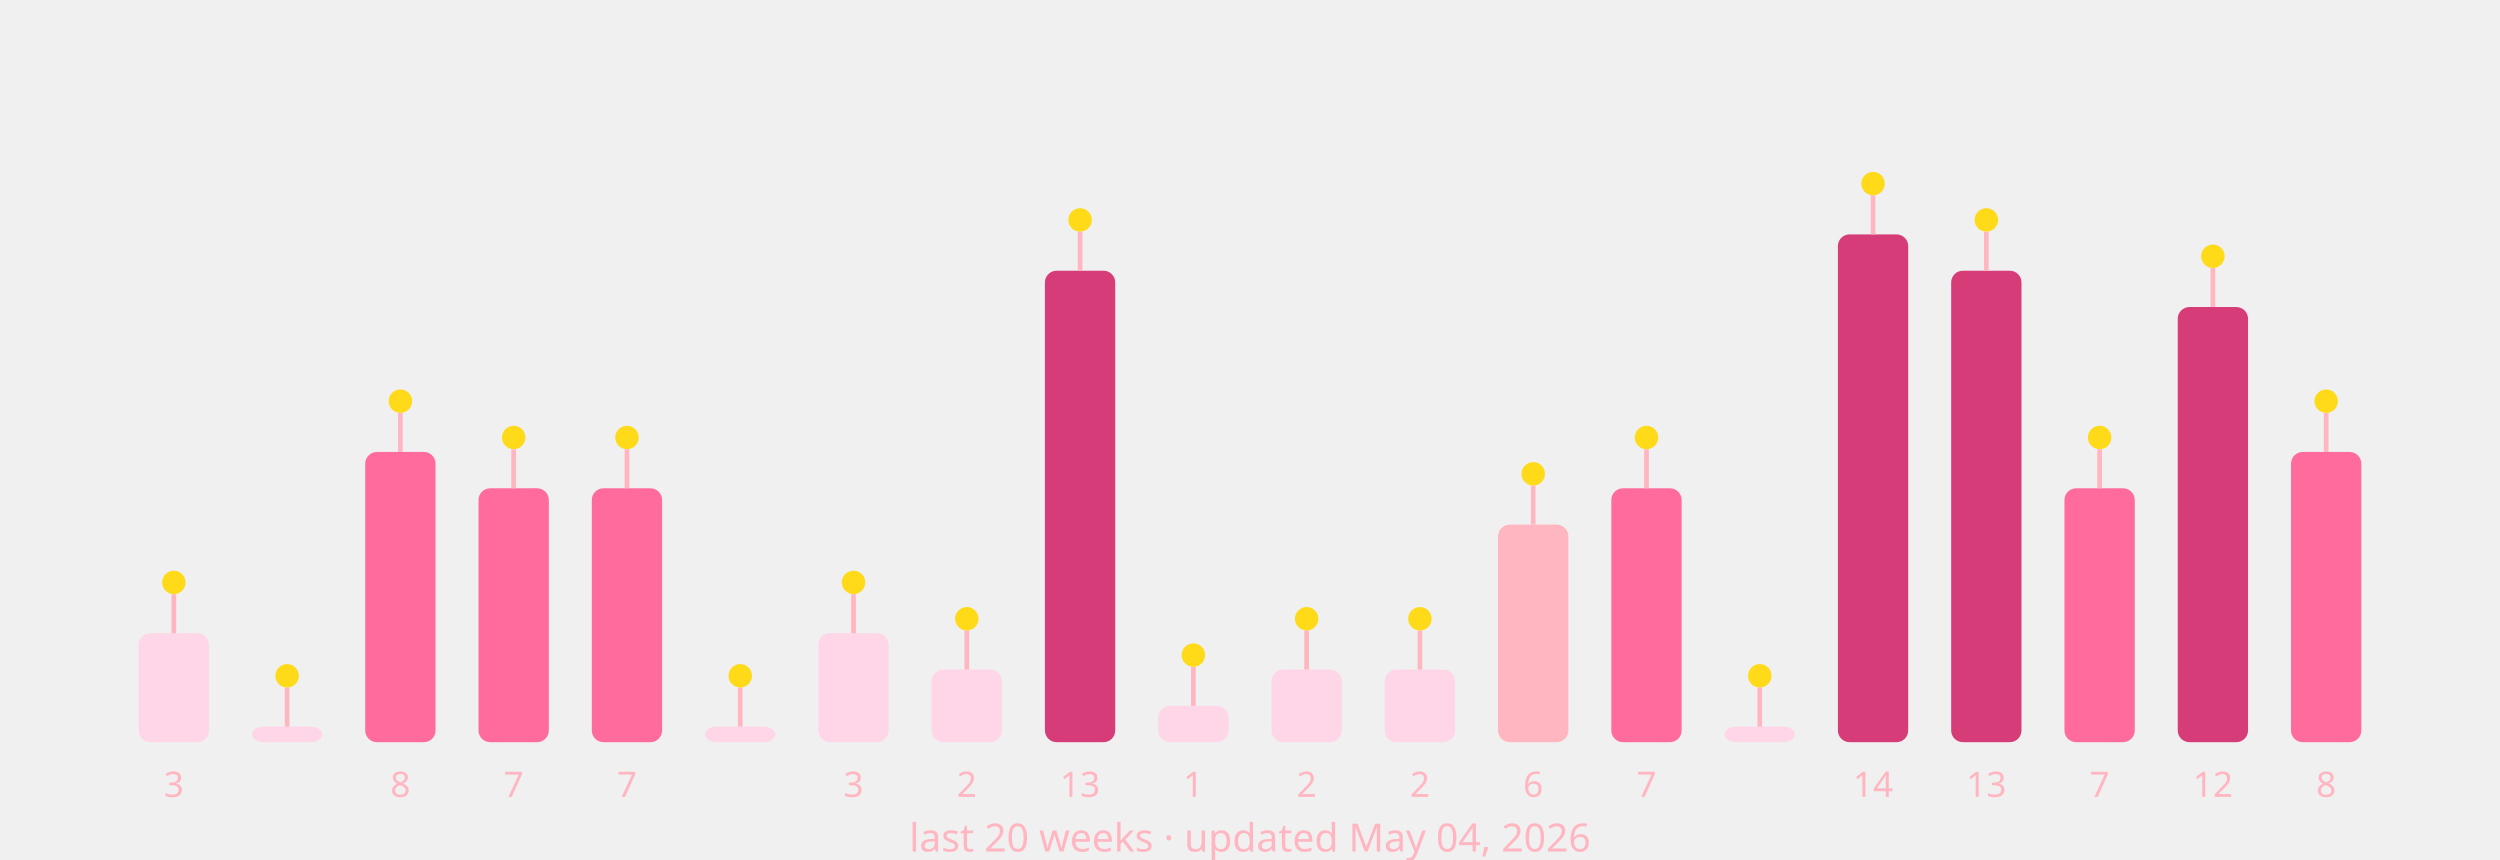
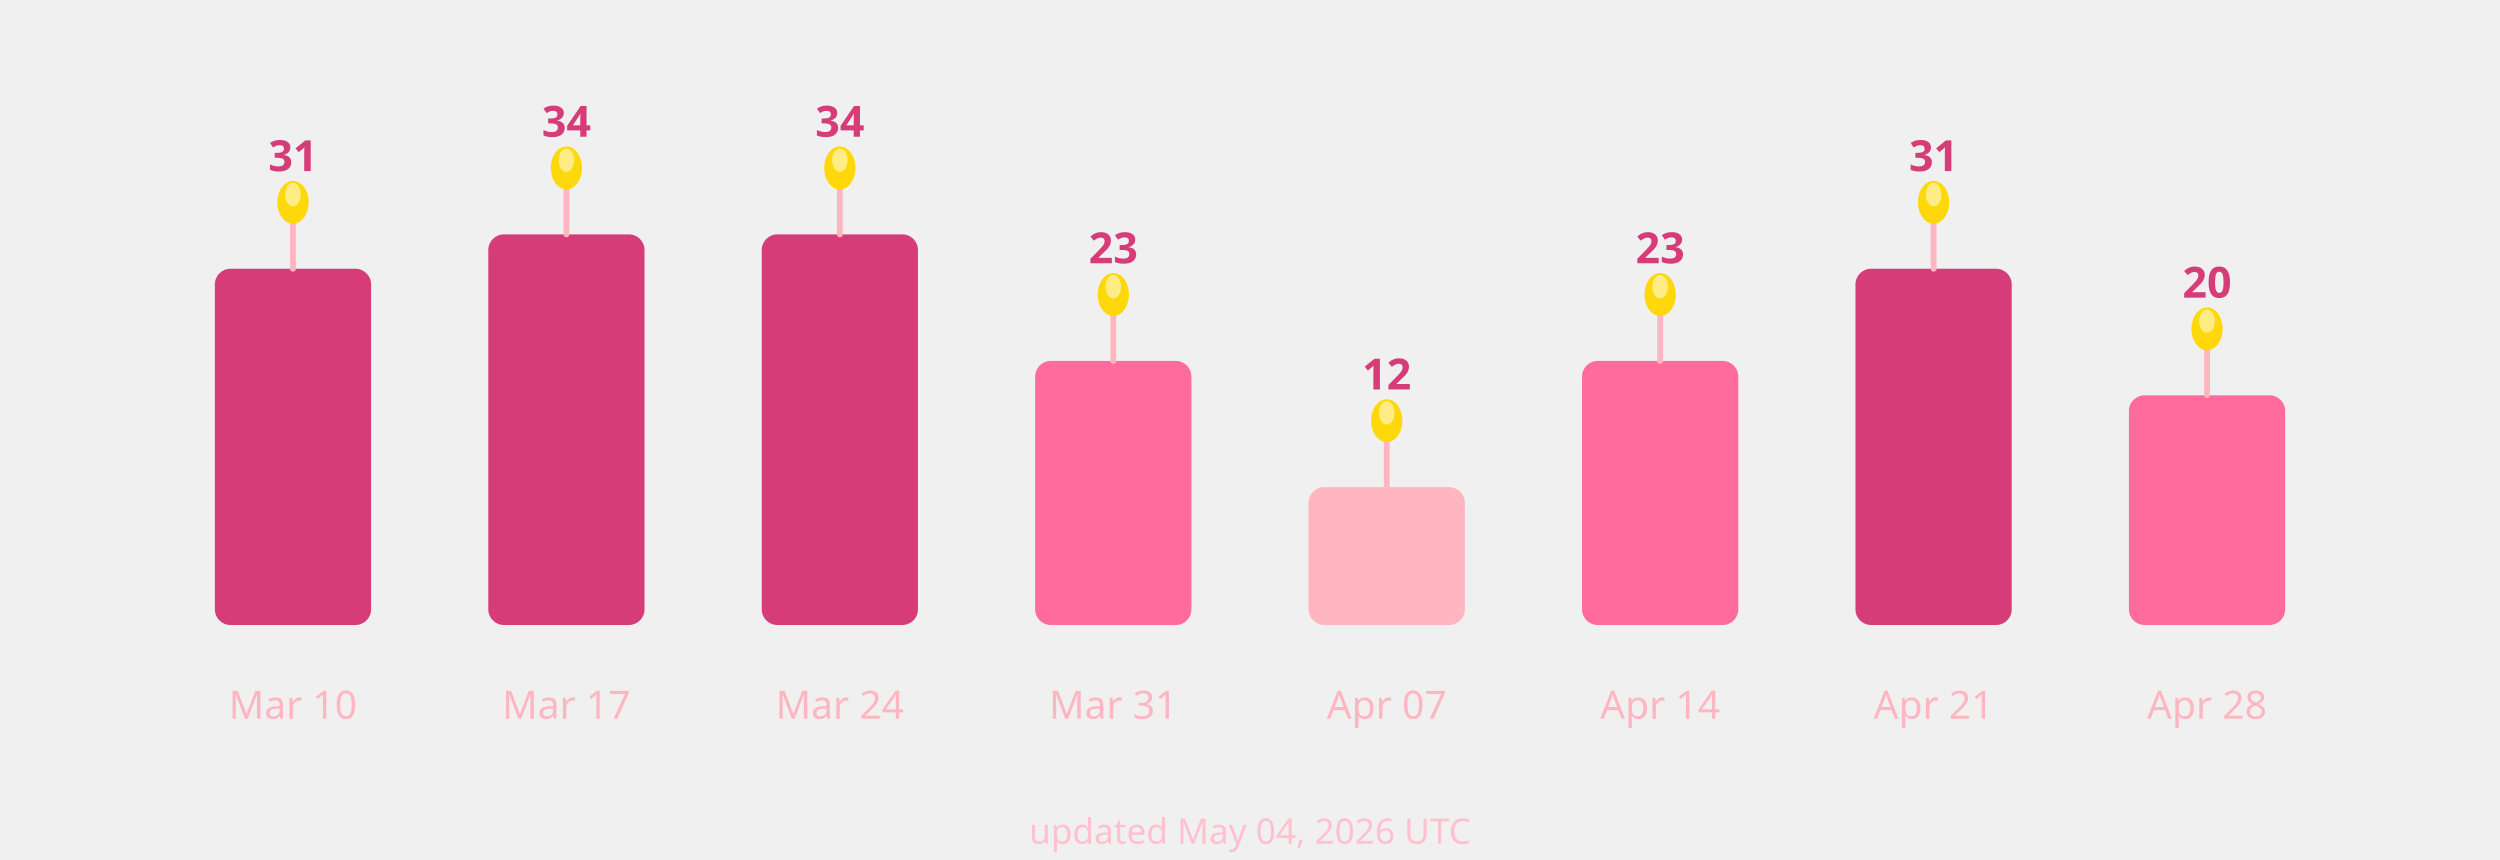
- <svg xmlns="http://www.w3.org/2000/svg" viewBox="0 0 640 220" width="100%" role="img">
-   <rect x="35.5" y="162.1" width="18" height="27.9" rx="3" fill="#ffd6e7" />
-   <line x1="44.5" y1="162.1" x2="44.5" y2="152.1" stroke="#ffb6c1" stroke-width="1.2" />
-   <circle cx="44.5" cy="149.1" r="3" fill="#FFD700" opacity="0.9" />
-   <text x="44.5" y="204.0" text-anchor="middle" fill="#ffb6c1" font-size="9" font-family="sans-serif">3</text>
-   <rect x="64.5" y="186.0" width="18" height="4.0" rx="3" fill="#ffd6e7" />
-   <line x1="73.5" y1="186.0" x2="73.5" y2="176.0" stroke="#ffb6c1" stroke-width="1.2" />
-   <circle cx="73.5" cy="173.0" r="3" fill="#FFD700" opacity="0.9" />
-   <rect x="93.5" y="115.7" width="18" height="74.3" rx="3" fill="#FF6B9D" />
-   <line x1="102.5" y1="115.7" x2="102.5" y2="105.7" stroke="#ffb6c1" stroke-width="1.2" />
-   <circle cx="102.5" cy="102.7" r="3" fill="#FFD700" opacity="0.9" />
-   <text x="102.5" y="204.0" text-anchor="middle" fill="#ffb6c1" font-size="9" font-family="sans-serif">8</text>
-   <rect x="122.5" y="125.0" width="18" height="65.0" rx="3" fill="#FF6B9D" />
-   <line x1="131.5" y1="125.0" x2="131.5" y2="115.0" stroke="#ffb6c1" stroke-width="1.2" />
-   <circle cx="131.5" cy="112.0" r="3" fill="#FFD700" opacity="0.9" />
-   <text x="131.5" y="204.0" text-anchor="middle" fill="#ffb6c1" font-size="9" font-family="sans-serif">7</text>
-   <rect x="151.5" y="125.0" width="18" height="65.0" rx="3" fill="#FF6B9D" />
-   <line x1="160.5" y1="125.0" x2="160.5" y2="115.0" stroke="#ffb6c1" stroke-width="1.2" />
-   <circle cx="160.5" cy="112.0" r="3" fill="#FFD700" opacity="0.9" />
-   <text x="160.5" y="204.0" text-anchor="middle" fill="#ffb6c1" font-size="9" font-family="sans-serif">7</text>
-   <rect x="180.5" y="186.0" width="18" height="4.0" rx="3" fill="#ffd6e7" />
-   <line x1="189.5" y1="186.0" x2="189.5" y2="176.0" stroke="#ffb6c1" stroke-width="1.2" />
-   <circle cx="189.5" cy="173.0" r="3" fill="#FFD700" opacity="0.9" />
-   <rect x="209.5" y="162.1" width="18" height="27.9" rx="3" fill="#ffd6e7" />
-   <line x1="218.5" y1="162.1" x2="218.5" y2="152.1" stroke="#ffb6c1" stroke-width="1.2" />
-   <circle cx="218.5" cy="149.1" r="3" fill="#FFD700" opacity="0.9" />
-   <text x="218.5" y="204.0" text-anchor="middle" fill="#ffb6c1" font-size="9" font-family="sans-serif">3</text>
-   <rect x="238.5" y="171.4" width="18" height="18.6" rx="3" fill="#ffd6e7" />
-   <line x1="247.5" y1="171.4" x2="247.5" y2="161.4" stroke="#ffb6c1" stroke-width="1.2" />
-   <circle cx="247.5" cy="158.4" r="3" fill="#FFD700" opacity="0.9" />
-   <text x="247.5" y="204.0" text-anchor="middle" fill="#ffb6c1" font-size="9" font-family="sans-serif">2</text>
-   <rect x="267.5" y="69.3" width="18" height="120.7" rx="3" fill="#d63d78" />
-   <line x1="276.5" y1="69.3" x2="276.5" y2="59.3" stroke="#ffb6c1" stroke-width="1.2" />
-   <circle cx="276.5" cy="56.3" r="3" fill="#FFD700" opacity="0.9" />
-   <text x="276.5" y="204.0" text-anchor="middle" fill="#ffb6c1" font-size="9" font-family="sans-serif">13</text>
-   <rect x="296.5" y="180.7" width="18" height="9.3" rx="3" fill="#ffd6e7" />
-   <line x1="305.5" y1="180.7" x2="305.5" y2="170.7" stroke="#ffb6c1" stroke-width="1.2" />
-   <circle cx="305.5" cy="167.7" r="3" fill="#FFD700" opacity="0.9" />
-   <text x="305.5" y="204.0" text-anchor="middle" fill="#ffb6c1" font-size="9" font-family="sans-serif">1</text>
-   <rect x="325.5" y="171.4" width="18" height="18.6" rx="3" fill="#ffd6e7" />
-   <line x1="334.5" y1="171.4" x2="334.5" y2="161.4" stroke="#ffb6c1" stroke-width="1.2" />
-   <circle cx="334.5" cy="158.4" r="3" fill="#FFD700" opacity="0.9" />
-   <text x="334.5" y="204.0" text-anchor="middle" fill="#ffb6c1" font-size="9" font-family="sans-serif">2</text>
-   <rect x="354.5" y="171.4" width="18" height="18.6" rx="3" fill="#ffd6e7" />
-   <line x1="363.5" y1="171.4" x2="363.5" y2="161.4" stroke="#ffb6c1" stroke-width="1.2" />
-   <circle cx="363.5" cy="158.4" r="3" fill="#FFD700" opacity="0.9" />
-   <text x="363.5" y="204.0" text-anchor="middle" fill="#ffb6c1" font-size="9" font-family="sans-serif">2</text>
-   <rect x="383.5" y="134.3" width="18" height="55.7" rx="3" fill="#ffb6c1" />
-   <line x1="392.5" y1="134.3" x2="392.5" y2="124.3" stroke="#ffb6c1" stroke-width="1.2" />
-   <circle cx="392.5" cy="121.3" r="3" fill="#FFD700" opacity="0.9" />
-   <text x="392.5" y="204.0" text-anchor="middle" fill="#ffb6c1" font-size="9" font-family="sans-serif">6</text>
-   <rect x="412.5" y="125.0" width="18" height="65.0" rx="3" fill="#FF6B9D" />
-   <line x1="421.5" y1="125.0" x2="421.5" y2="115.0" stroke="#ffb6c1" stroke-width="1.2" />
-   <circle cx="421.5" cy="112.0" r="3" fill="#FFD700" opacity="0.9" />
-   <text x="421.5" y="204.0" text-anchor="middle" fill="#ffb6c1" font-size="9" font-family="sans-serif">7</text>
-   <rect x="441.5" y="186.0" width="18" height="4.0" rx="3" fill="#ffd6e7" />
-   <line x1="450.5" y1="186.0" x2="450.5" y2="176.0" stroke="#ffb6c1" stroke-width="1.2" />
-   <circle cx="450.5" cy="173.0" r="3" fill="#FFD700" opacity="0.9" />
-   <rect x="470.5" y="60.0" width="18" height="130.0" rx="3" fill="#d63d78" />
-   <line x1="479.5" y1="60.0" x2="479.5" y2="50.0" stroke="#ffb6c1" stroke-width="1.2" />
-   <circle cx="479.5" cy="47.0" r="3" fill="#FFD700" opacity="0.9" />
-   <text x="479.5" y="204.0" text-anchor="middle" fill="#ffb6c1" font-size="9" font-family="sans-serif">14</text>
-   <rect x="499.5" y="69.3" width="18" height="120.7" rx="3" fill="#d63d78" />
-   <line x1="508.5" y1="69.3" x2="508.5" y2="59.3" stroke="#ffb6c1" stroke-width="1.2" />
-   <circle cx="508.5" cy="56.3" r="3" fill="#FFD700" opacity="0.9" />
-   <text x="508.5" y="204.0" text-anchor="middle" fill="#ffb6c1" font-size="9" font-family="sans-serif">13</text>
-   <rect x="528.5" y="125.0" width="18" height="65.0" rx="3" fill="#FF6B9D" />
-   <line x1="537.5" y1="125.0" x2="537.5" y2="115.0" stroke="#ffb6c1" stroke-width="1.2" />
-   <circle cx="537.5" cy="112.0" r="3" fill="#FFD700" opacity="0.9" />
-   <text x="537.5" y="204.0" text-anchor="middle" fill="#ffb6c1" font-size="9" font-family="sans-serif">7</text>
-   <rect x="557.5" y="78.6" width="18" height="111.4" rx="3" fill="#d63d78" />
-   <line x1="566.5" y1="78.6" x2="566.5" y2="68.6" stroke="#ffb6c1" stroke-width="1.2" />
-   <circle cx="566.5" cy="65.6" r="3" fill="#FFD700" opacity="0.9" />
-   <text x="566.5" y="204.0" text-anchor="middle" fill="#ffb6c1" font-size="9" font-family="sans-serif">12</text>
-   <rect x="586.5" y="115.7" width="18" height="74.3" rx="3" fill="#FF6B9D" />
-   <line x1="595.5" y1="115.7" x2="595.5" y2="105.7" stroke="#ffb6c1" stroke-width="1.2" />
-   <circle cx="595.5" cy="102.7" r="3" fill="#FFD700" opacity="0.9" />
-   <text x="595.5" y="204.0" text-anchor="middle" fill="#ffb6c1" font-size="9" font-family="sans-serif">8</text>
-   <text x="320" y="218" text-anchor="middle" fill="#ffb6c1" font-size="10" font-family="sans-serif">last 20 weeks · updated May 04, 2026</text>
+ <svg xmlns="http://www.w3.org/2000/svg" viewBox="0 0 640 220" width="100%">
+   <rect x="55.0" y="68.8" width="40" height="91.2" rx="4" fill="#d63d78" />
+   <line x1="75.0" y1="68.8" x2="75.0" y2="56.8" stroke="#ffb6c1" stroke-width="1.5" stroke-linecap="round" />
+   <ellipse cx="75.0" cy="51.8" rx="4" ry="5.5" fill="#FFD700" opacity="0.95" />
+   <ellipse cx="75.0" cy="49.8" rx="2" ry="3" fill="#fff" opacity="0.5" />
+   <text x="75.0" y="43.8" text-anchor="middle" fill="#d63d78" font-size="11" font-weight="600" font-family="sans-serif">31</text>
+   <text x="75.0" y="184.0" text-anchor="middle" fill="#ffb6c1" font-size="10" font-family="sans-serif">Mar 10</text>
+   <rect x="125.0" y="60.0" width="40" height="100.0" rx="4" fill="#d63d78" />
+   <line x1="145.0" y1="60.0" x2="145.0" y2="48.0" stroke="#ffb6c1" stroke-width="1.5" stroke-linecap="round" />
+   <ellipse cx="145.0" cy="43.0" rx="4" ry="5.5" fill="#FFD700" opacity="0.95" />
+   <ellipse cx="145.0" cy="41.0" rx="2" ry="3" fill="#fff" opacity="0.5" />
+   <text x="145.0" y="35.0" text-anchor="middle" fill="#d63d78" font-size="11" font-weight="600" font-family="sans-serif">34</text>
+   <text x="145.0" y="184.0" text-anchor="middle" fill="#ffb6c1" font-size="10" font-family="sans-serif">Mar 17</text>
+   <rect x="195.0" y="60.0" width="40" height="100.0" rx="4" fill="#d63d78" />
+   <line x1="215.0" y1="60.0" x2="215.0" y2="48.0" stroke="#ffb6c1" stroke-width="1.5" stroke-linecap="round" />
+   <ellipse cx="215.0" cy="43.0" rx="4" ry="5.5" fill="#FFD700" opacity="0.95" />
+   <ellipse cx="215.0" cy="41.0" rx="2" ry="3" fill="#fff" opacity="0.5" />
+   <text x="215.0" y="35.0" text-anchor="middle" fill="#d63d78" font-size="11" font-weight="600" font-family="sans-serif">34</text>
+   <text x="215.0" y="184.0" text-anchor="middle" fill="#ffb6c1" font-size="10" font-family="sans-serif">Mar 24</text>
+   <rect x="265.0" y="92.4" width="40" height="67.6" rx="4" fill="#FF6B9D" />
+   <line x1="285.0" y1="92.4" x2="285.0" y2="80.4" stroke="#ffb6c1" stroke-width="1.5" stroke-linecap="round" />
+   <ellipse cx="285.0" cy="75.4" rx="4" ry="5.5" fill="#FFD700" opacity="0.95" />
+   <ellipse cx="285.0" cy="73.4" rx="2" ry="3" fill="#fff" opacity="0.5" />
+   <text x="285.0" y="67.4" text-anchor="middle" fill="#d63d78" font-size="11" font-weight="600" font-family="sans-serif">23</text>
+   <text x="285.0" y="184.0" text-anchor="middle" fill="#ffb6c1" font-size="10" font-family="sans-serif">Mar 31</text>
+   <rect x="335.0" y="124.7" width="40" height="35.3" rx="4" fill="#ffb6c1" />
+   <line x1="355.0" y1="124.7" x2="355.0" y2="112.7" stroke="#ffb6c1" stroke-width="1.5" stroke-linecap="round" />
+   <ellipse cx="355.0" cy="107.7" rx="4" ry="5.5" fill="#FFD700" opacity="0.95" />
+   <ellipse cx="355.0" cy="105.7" rx="2" ry="3" fill="#fff" opacity="0.5" />
+   <text x="355.0" y="99.7" text-anchor="middle" fill="#d63d78" font-size="11" font-weight="600" font-family="sans-serif">12</text>
+   <text x="355.0" y="184.0" text-anchor="middle" fill="#ffb6c1" font-size="10" font-family="sans-serif">Apr 07</text>
+   <rect x="405.0" y="92.4" width="40" height="67.6" rx="4" fill="#FF6B9D" />
+   <line x1="425.0" y1="92.4" x2="425.0" y2="80.4" stroke="#ffb6c1" stroke-width="1.5" stroke-linecap="round" />
+   <ellipse cx="425.0" cy="75.4" rx="4" ry="5.5" fill="#FFD700" opacity="0.95" />
+   <ellipse cx="425.0" cy="73.4" rx="2" ry="3" fill="#fff" opacity="0.5" />
+   <text x="425.0" y="67.4" text-anchor="middle" fill="#d63d78" font-size="11" font-weight="600" font-family="sans-serif">23</text>
+   <text x="425.0" y="184.0" text-anchor="middle" fill="#ffb6c1" font-size="10" font-family="sans-serif">Apr 14</text>
+   <rect x="475.0" y="68.8" width="40" height="91.2" rx="4" fill="#d63d78" />
+   <line x1="495.0" y1="68.8" x2="495.0" y2="56.8" stroke="#ffb6c1" stroke-width="1.5" stroke-linecap="round" />
+   <ellipse cx="495.0" cy="51.8" rx="4" ry="5.5" fill="#FFD700" opacity="0.95" />
+   <ellipse cx="495.0" cy="49.8" rx="2" ry="3" fill="#fff" opacity="0.5" />
+   <text x="495.0" y="43.8" text-anchor="middle" fill="#d63d78" font-size="11" font-weight="600" font-family="sans-serif">31</text>
+   <text x="495.0" y="184.0" text-anchor="middle" fill="#ffb6c1" font-size="10" font-family="sans-serif">Apr 21</text>
+   <rect x="545.0" y="101.2" width="40" height="58.8" rx="4" fill="#FF6B9D" />
+   <line x1="565.0" y1="101.2" x2="565.0" y2="89.2" stroke="#ffb6c1" stroke-width="1.5" stroke-linecap="round" />
+   <ellipse cx="565.0" cy="84.2" rx="4" ry="5.5" fill="#FFD700" opacity="0.95" />
+   <ellipse cx="565.0" cy="82.2" rx="2" ry="3" fill="#fff" opacity="0.5" />
+   <text x="565.0" y="76.2" text-anchor="middle" fill="#d63d78" font-size="11" font-weight="600" font-family="sans-serif">20</text>
+   <text x="565.0" y="184.0" text-anchor="middle" fill="#ffb6c1" font-size="10" font-family="sans-serif">Apr 28</text>
+   <text x="320" y="216" text-anchor="middle" fill="#ffc0d0" font-size="9" font-family="sans-serif">updated May 04, 2026 UTC</text>
</svg>
